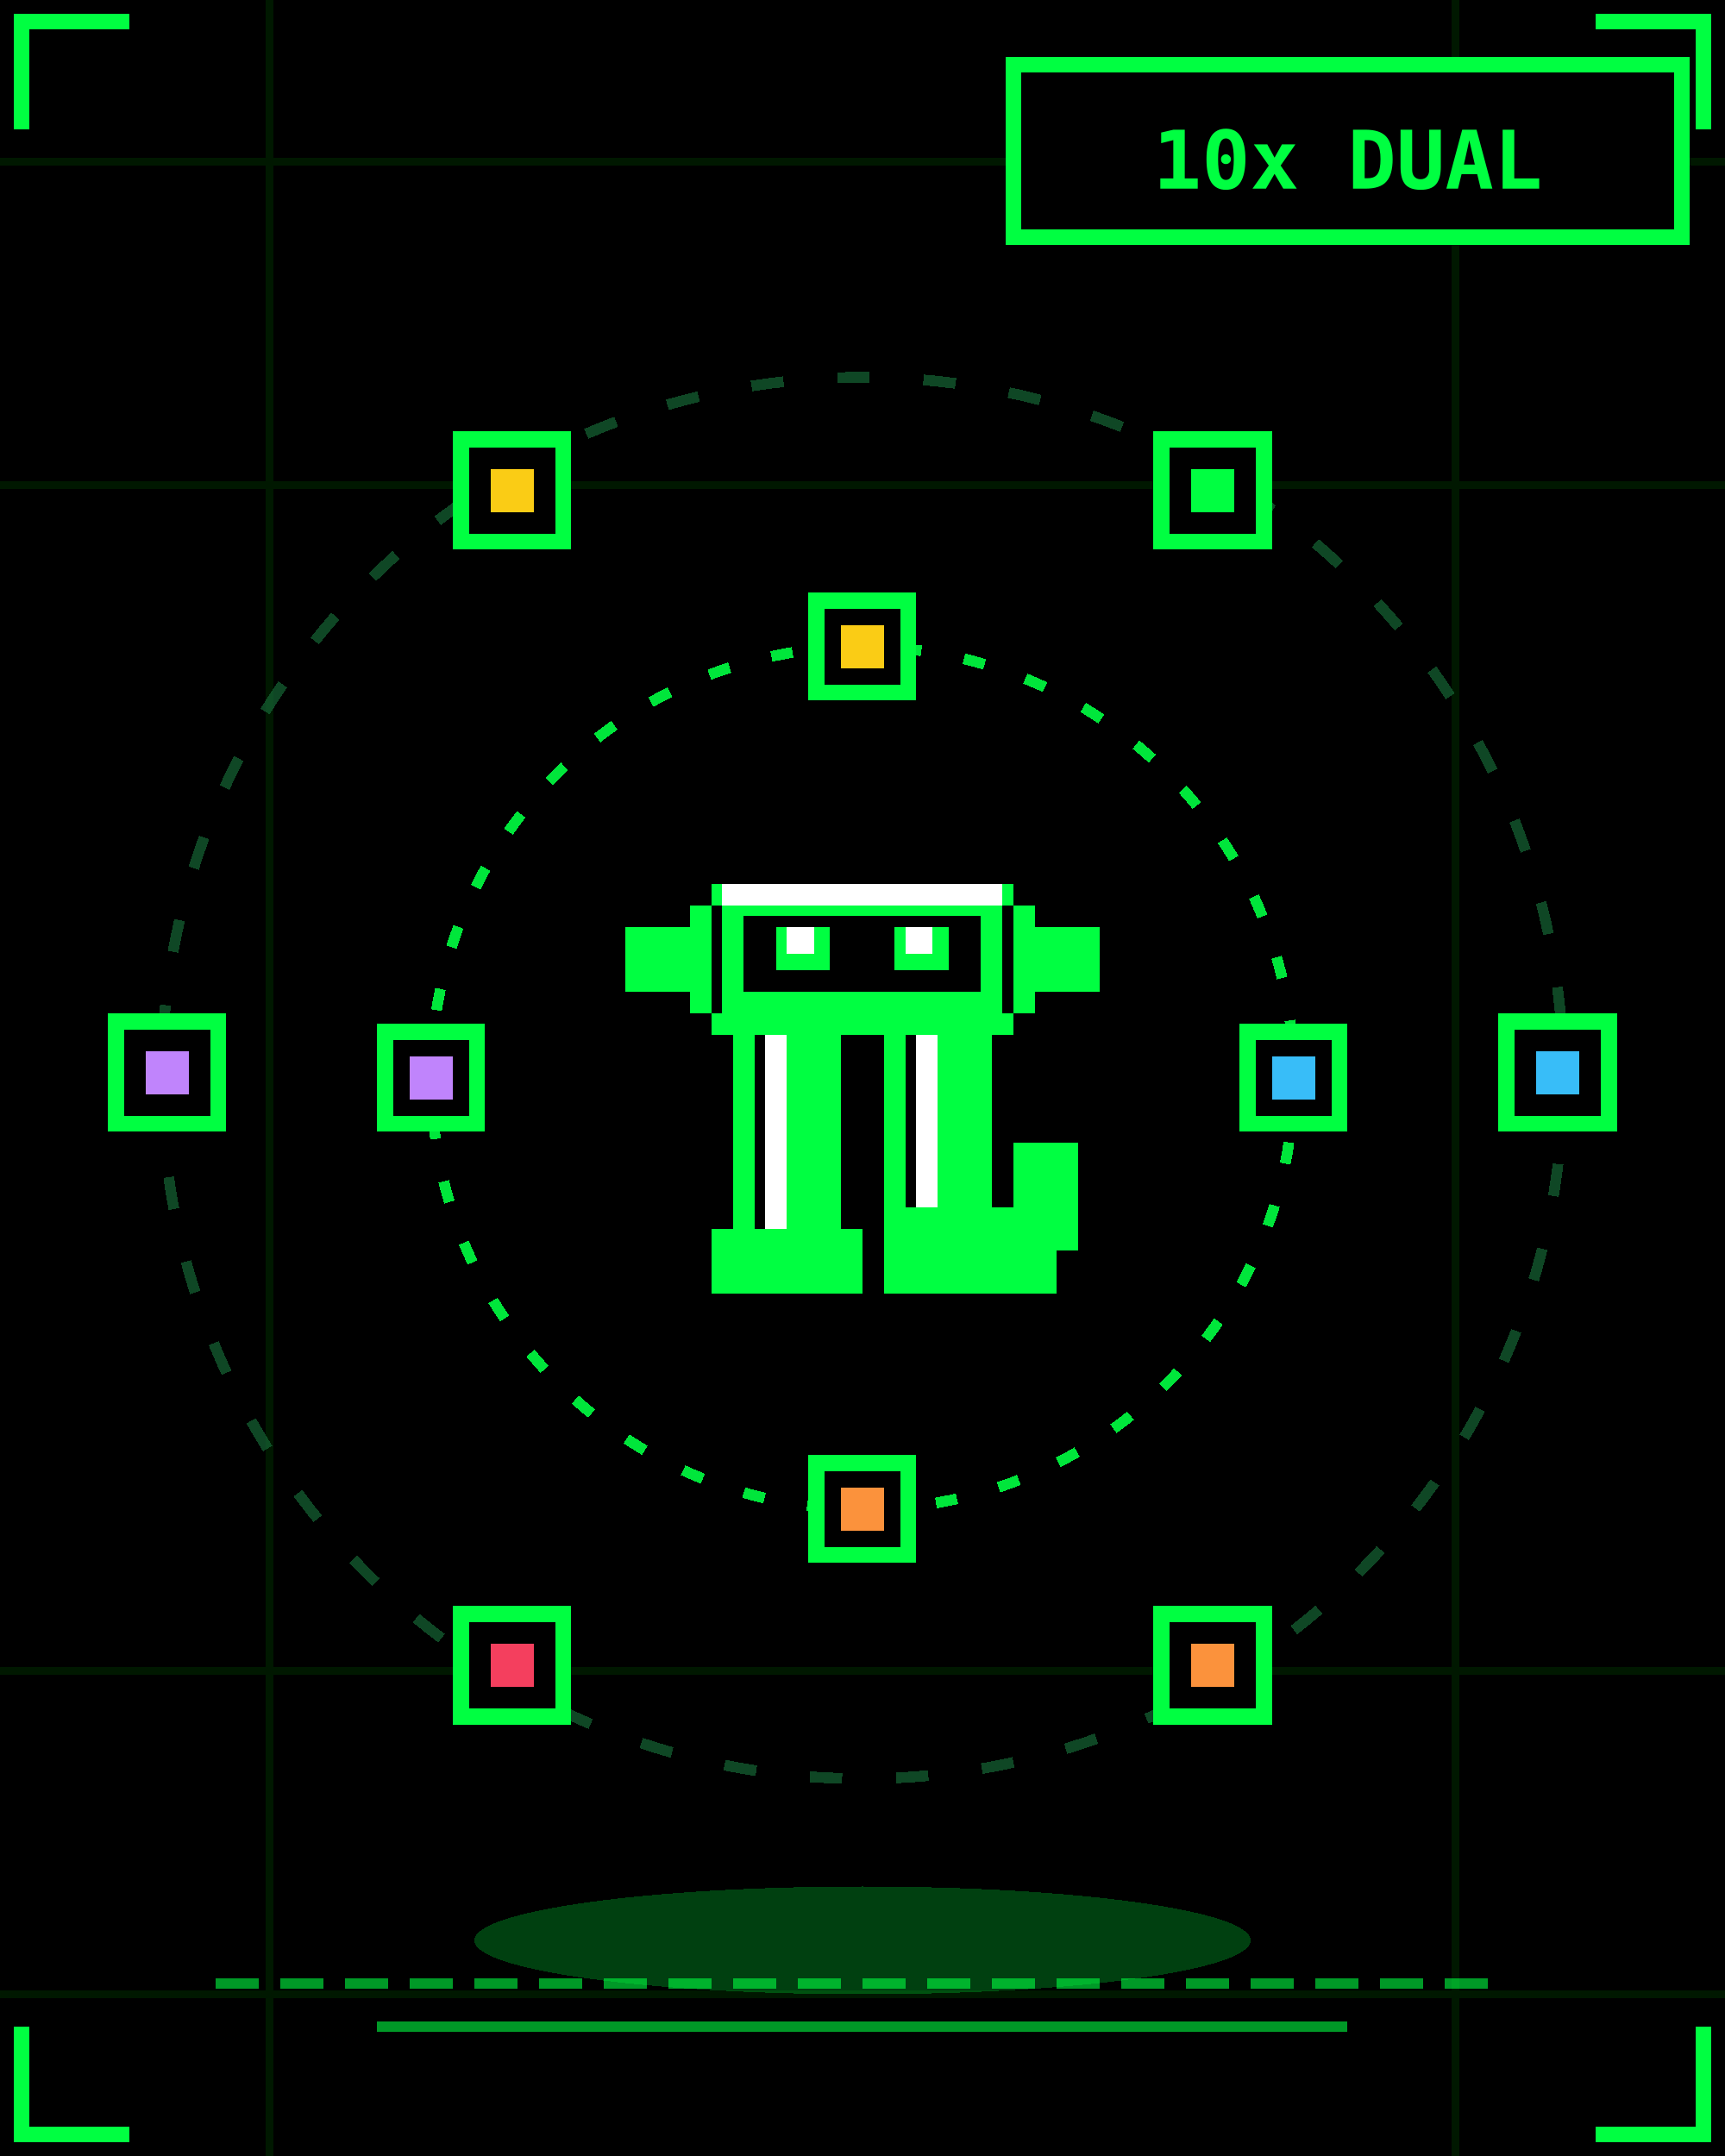
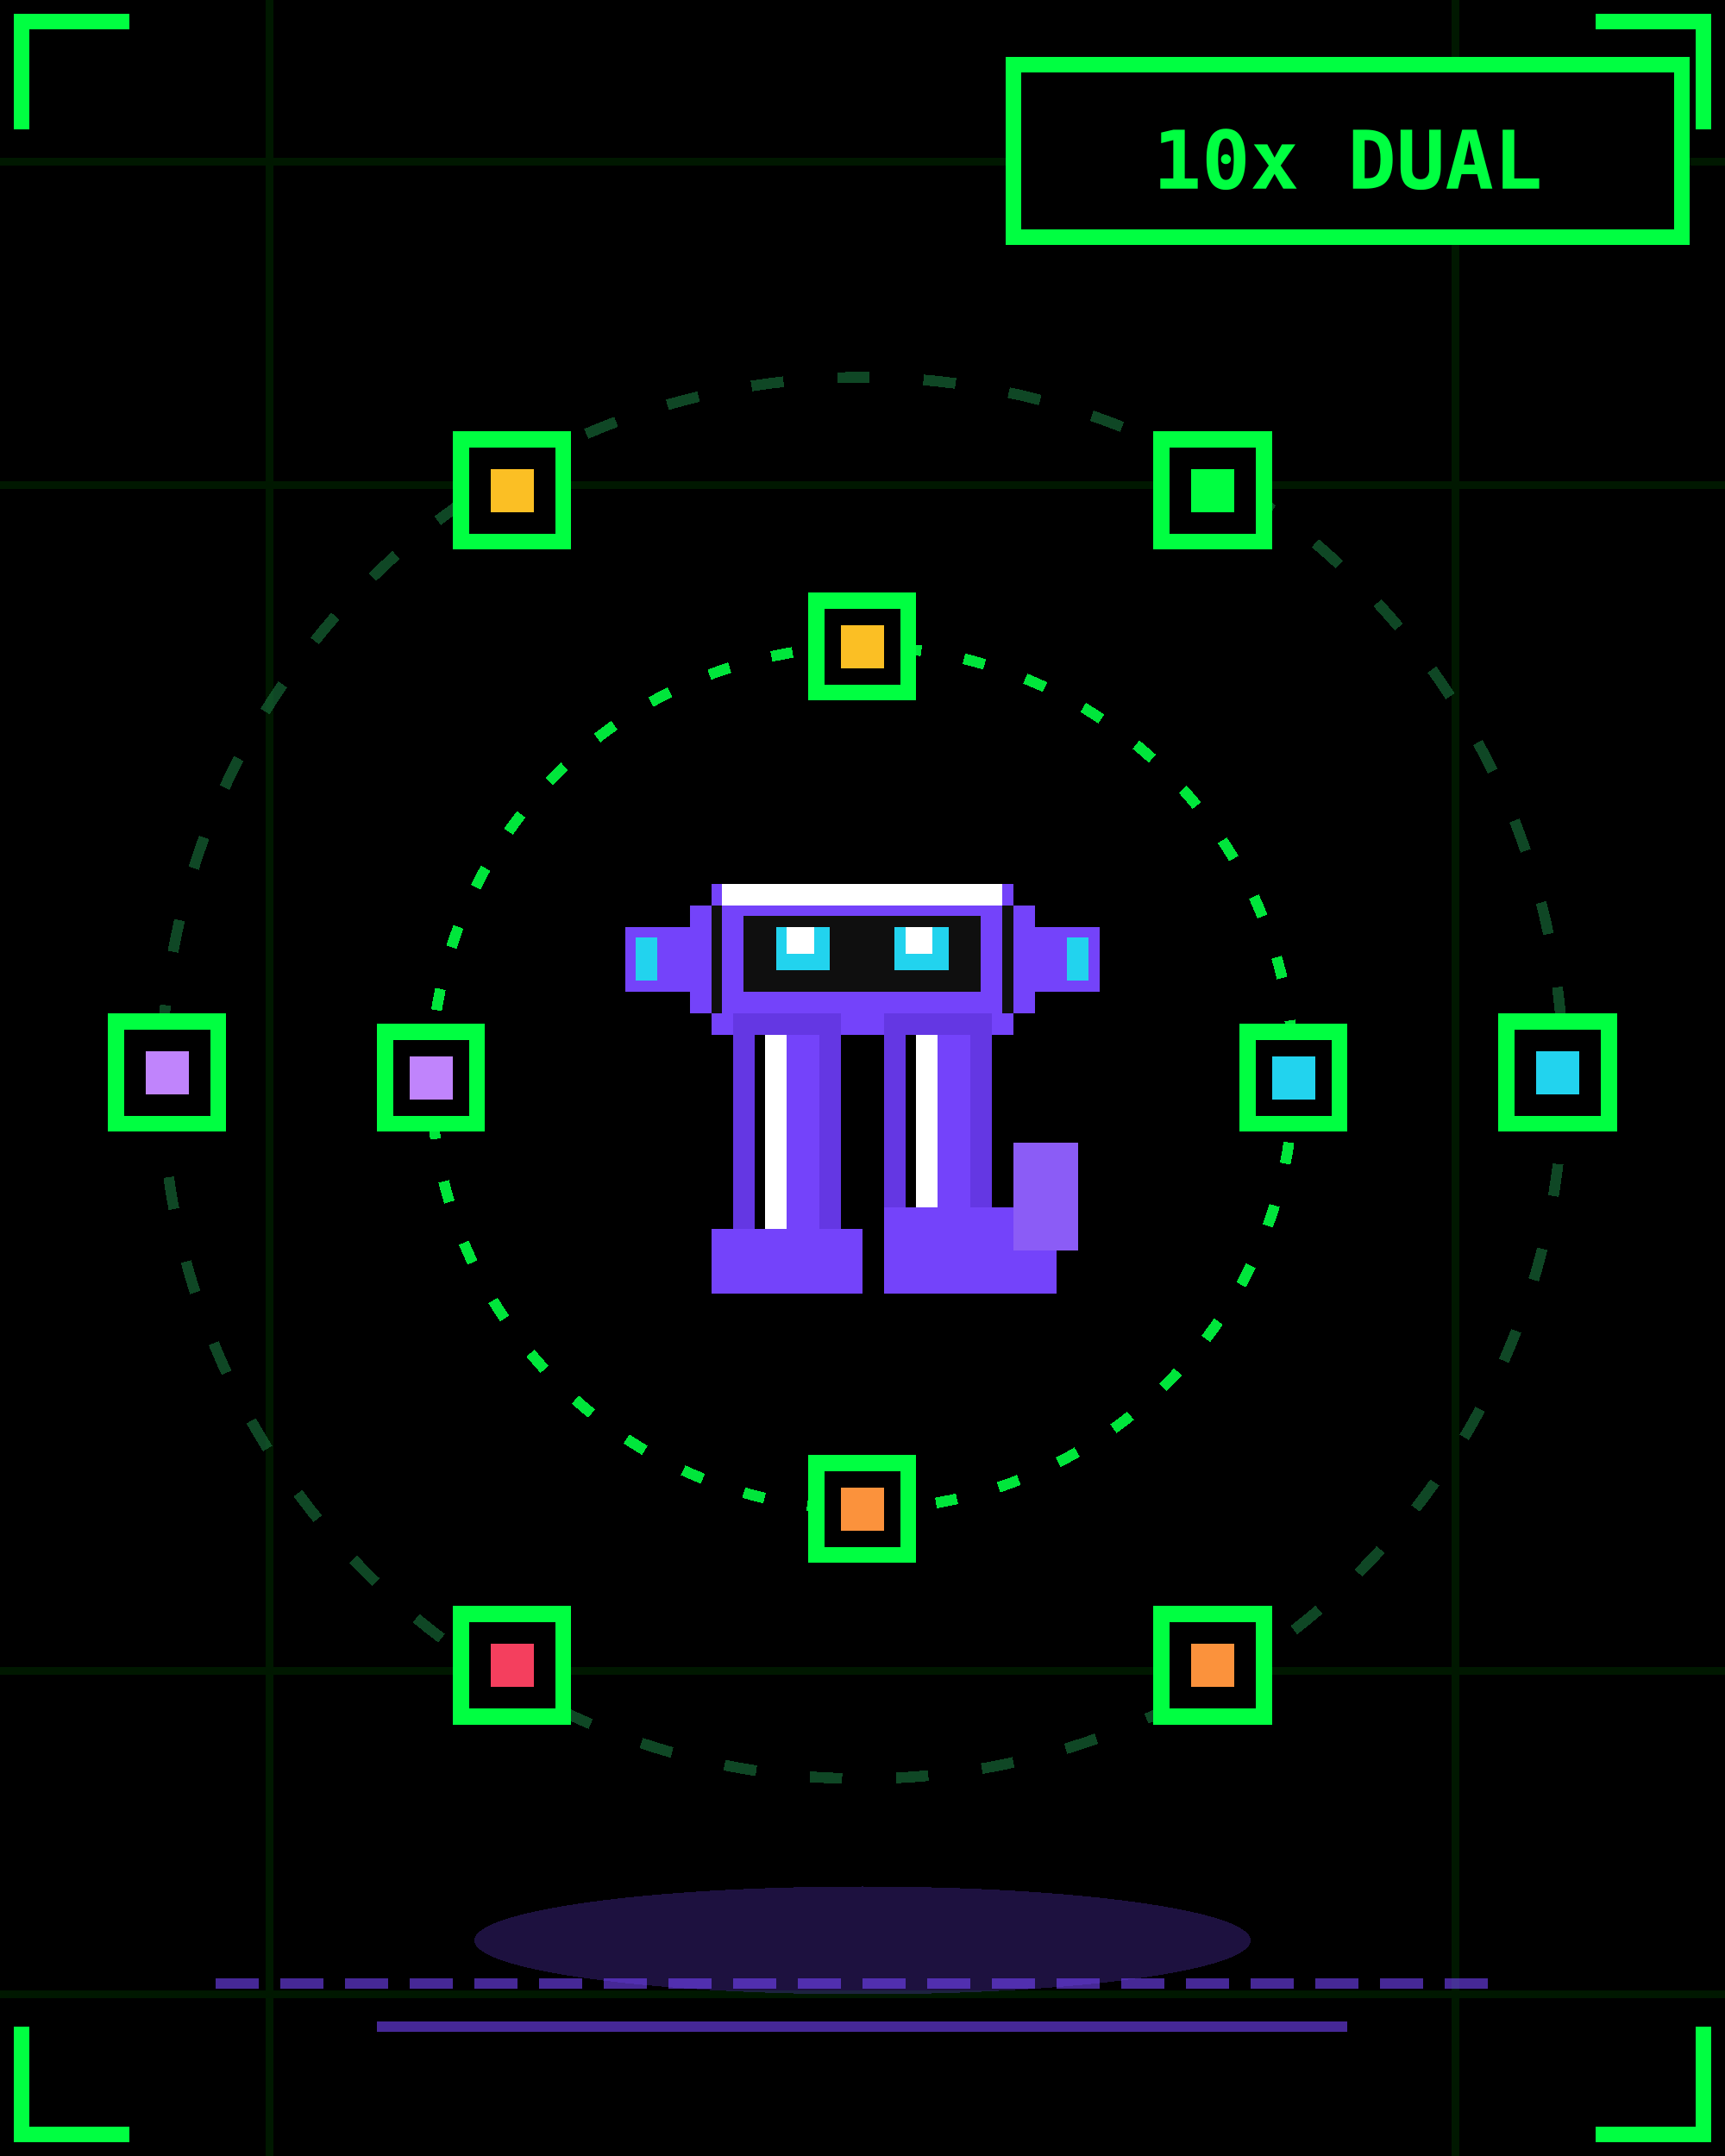
<svg xmlns="http://www.w3.org/2000/svg" viewBox="0 0 160 200" width="100%" height="100%" preserveAspectRatio="none" shape-rendering="crispEdges">
  <style>
    @keyframes vortexRing1 { 0% { transform: rotate(0deg); } 100% { transform: rotate(360deg); } }
    @keyframes vortexRing2 { 0% { transform: rotate(360deg); } 100% { transform: rotate(0deg); } }
    @keyframes levitateCenter { 0%, 100% { transform: translateY(0px); } 50% { transform: translateY(-4px); } }
    .ring-1 { animation: vortexRing1 8s steps(8) infinite; transform-origin: 80px 100px; }
    .ring-2 { animation: vortexRing2 14s steps(12) infinite; transform-origin: 80px 100px; }
    .pip-commander { animation: levitateCenter 1.8s steps(2) infinite; transform-origin: 80px 100px; }
  </style>
  <rect width="160" height="200" fill="#000000" />
  <g stroke="#003b00" stroke-width="0.75" opacity="0.4">
    <line x1="0" y1="15" x2="160" y2="15" />
    <line x1="0" y1="45" x2="160" y2="45" />
    <line x1="0" y1="155" x2="160" y2="155" />
    <line x1="0" y1="185" x2="160" y2="185" />
    <line x1="25" y1="0" x2="25" y2="200" />
    <line x1="135" y1="0" x2="135" y2="200" />
  </g>
  <g stroke="#00ff41" stroke-width="1.5" fill="none">
    <path d="M2,12 L2,2 L12,2" />
    <path d="M158,12 L158,2 L148,2" />
    <path d="M2,188 L2,198 L12,198" />
    <path d="M158,188 L158,198 L148,198" />
  </g>
  <g transform="translate(94, 6)">
    <rect width="62" height="16" fill="#000000" stroke="#00ff41" stroke-width="1.5" />
    <text x="31" y="11.5" font-family="'Fira Code', monospace" font-size="7.5" font-weight="900" fill="#00ff41" text-anchor="middle">10x DUAL</text>
  </g>
-   <g opacity="0.6" stroke="#00ff41" stroke-width="1">
+   <g opacity="0.6" stroke="#7443fa" stroke-width="1">
    <line x1="20" y1="184" x2="140" y2="184" stroke-dasharray="4,2" />
    <line x1="35" y1="188" x2="125" y2="188" />
  </g>
-   <ellipse cx="80" cy="180" rx="36" ry="5" fill="#00ff41" opacity="0.25" />
+   <ellipse cx="80" cy="180" rx="36" ry="5" fill="#7443fa" opacity="0.25" />
  <g class="ring-2">
    <circle cx="80" cy="100" r="65" fill="none" stroke="#166534" stroke-width="1" stroke-dasharray="3,5" opacity="0.7" />
    <g transform="translate(139, 94)">
      <rect width="11" height="11" fill="#00ff41" />
      <rect x="1.5" y="1.5" width="8" height="8" fill="#000" />
-       <rect x="3.5" y="3.5" width="4" height="4" fill="#38bdf8" />
+       <rect x="3.5" y="3.5" width="4" height="4" fill="#22d3ee" />
    </g>
    <g transform="translate(107, 149)">
      <rect width="11" height="11" fill="#00ff41" />
      <rect x="1.5" y="1.5" width="8" height="8" fill="#000" />
      <rect x="3.5" y="3.5" width="4" height="4" fill="#fb923c" />
    </g>
    <g transform="translate(42, 149)">
      <rect width="11" height="11" fill="#00ff41" />
      <rect x="1.5" y="1.5" width="8" height="8" fill="#000" />
      <rect x="3.5" y="3.5" width="4" height="4" fill="#f43f5e" />
    </g>
    <g transform="translate(10, 94)">
      <rect width="11" height="11" fill="#00ff41" />
      <rect x="1.5" y="1.5" width="8" height="8" fill="#000" />
      <rect x="3.5" y="3.5" width="4" height="4" fill="#c084fc" />
    </g>
    <g transform="translate(42, 40)">
      <rect width="11" height="11" fill="#00ff41" />
      <rect x="1.5" y="1.5" width="8" height="8" fill="#000" />
-       <rect x="3.5" y="3.5" width="4" height="4" fill="#facc15" />
+       <rect x="3.5" y="3.5" width="4" height="4" fill="#fbbf24" />
    </g>
    <g transform="translate(107, 40)">
      <rect width="11" height="11" fill="#00ff41" />
      <rect x="1.5" y="1.5" width="8" height="8" fill="#000" />
      <rect x="3.5" y="3.5" width="4" height="4" fill="#00ff41" />
    </g>
  </g>
  <g class="ring-1">
    <circle cx="80" cy="100" r="40" fill="none" stroke="#00ff41" stroke-width="1" stroke-dasharray="2,4" opacity="0.9" />
    <g transform="translate(115, 95)">
      <rect width="10" height="10" fill="#00ff41" />
      <rect x="1.5" y="1.5" width="7" height="7" fill="#000" />
-       <rect x="3" y="3" width="4" height="4" fill="#38bdf8" />
+       <rect x="3" y="3" width="4" height="4" fill="#22d3ee" />
    </g>
    <g transform="translate(75, 135)">
      <rect width="10" height="10" fill="#00ff41" />
      <rect x="1.5" y="1.5" width="7" height="7" fill="#000" />
      <rect x="3" y="3" width="4" height="4" fill="#fb923c" />
    </g>
    <g transform="translate(35, 95)">
      <rect width="10" height="10" fill="#00ff41" />
      <rect x="1.5" y="1.5" width="7" height="7" fill="#000" />
      <rect x="3" y="3" width="4" height="4" fill="#c084fc" />
    </g>
    <g transform="translate(75, 55)">
      <rect width="10" height="10" fill="#00ff41" />
      <rect x="1.5" y="1.5" width="7" height="7" fill="#000" />
-       <rect x="3" y="3" width="4" height="4" fill="#facc15" />
+       <rect x="3" y="3" width="4" height="4" fill="#fbbf24" />
    </g>
  </g>
  <g class="pip-commander">
-     <rect x="64" y="84" width="32" height="10" fill="#00ff41" />
-     <rect x="66" y="82" width="28" height="14" fill="#00ff41" />
-     <rect x="62" y="86" width="36" height="6" fill="#00ff41" />
-     <rect x="68" y="94" width="10" height="22" fill="#00ff41" />
-     <rect x="66" y="114" width="14" height="6" fill="#00ff41" />
-     <rect x="82" y="94" width="10" height="20" fill="#00ff41" />
-     <rect x="82" y="112" width="16" height="8" fill="#00ff41" />
-     <rect x="94" y="106" width="6" height="10" fill="#00ff41" />
+     <rect x="64" y="84" width="32" height="10" fill="#7443fa" />
+     <rect x="66" y="82" width="28" height="14" fill="#7443fa" />
+     <rect x="62" y="86" width="36" height="6" fill="#7443fa" />
+     <rect x="68" y="94" width="10" height="22" fill="#6437e3" />
+     <rect x="66" y="114" width="14" height="6" fill="#7443fa" />
+     <rect x="82" y="94" width="10" height="20" fill="#6437e3" />
+     <rect x="82" y="112" width="16" height="8" fill="#7443fa" />
+     <rect x="94" y="106" width="6" height="10" fill="#8b5cf6" />
    <rect x="70" y="96" width="6" height="18" fill="#000000" />
-     <rect x="71" y="96" width="5" height="18" fill="#00ff41" />
+     <rect x="71" y="96" width="5" height="18" fill="#7443fa" />
    <rect x="71" y="96" width="2" height="18" fill="#ffffff" />
    <rect x="84" y="96" width="6" height="16" fill="#000000" />
-     <rect x="85" y="96" width="5" height="16" fill="#00ff41" />
+     <rect x="85" y="96" width="5" height="16" fill="#7443fa" />
    <rect x="85" y="96" width="2" height="16" fill="#ffffff" />
-     <rect x="66" y="84" width="28" height="10" fill="#000000" />
-     <rect x="67" y="84" width="26" height="10" fill="#00ff41" />
+     <rect x="66" y="84" width="28" height="10" fill="#0f0f0f" />
+     <rect x="67" y="84" width="26" height="10" fill="#7443fa" />
    <rect x="67" y="82" width="26" height="2" fill="#ffffff" />
-     <rect x="69" y="85" width="22" height="7" fill="#000000" />
-     <rect x="72" y="86" width="5" height="4" fill="#00ff41" />
+     <rect x="69" y="85" width="22" height="7" fill="#0f0f0f" />
+     <rect x="72" y="86" width="5" height="4" fill="#22d3ee" />
    <rect x="73" y="86" width="2.5" height="2.5" fill="#ffffff" />
-     <rect x="83" y="86" width="5" height="4" fill="#00ff41" />
+     <rect x="83" y="86" width="5" height="4" fill="#22d3ee" />
    <rect x="84" y="86" width="2.5" height="2.5" fill="#ffffff" />
-     <g fill="#00ff41">
+     <g fill="#7443fa">
      <rect x="58" y="86" width="4" height="6" />
+       <rect x="59" y="87" width="2" height="4" fill="#22d3ee" />
      <rect x="98" y="86" width="4" height="6" />
+       <rect x="99" y="87" width="2" height="4" fill="#22d3ee" />
    </g>
  </g>
</svg>
